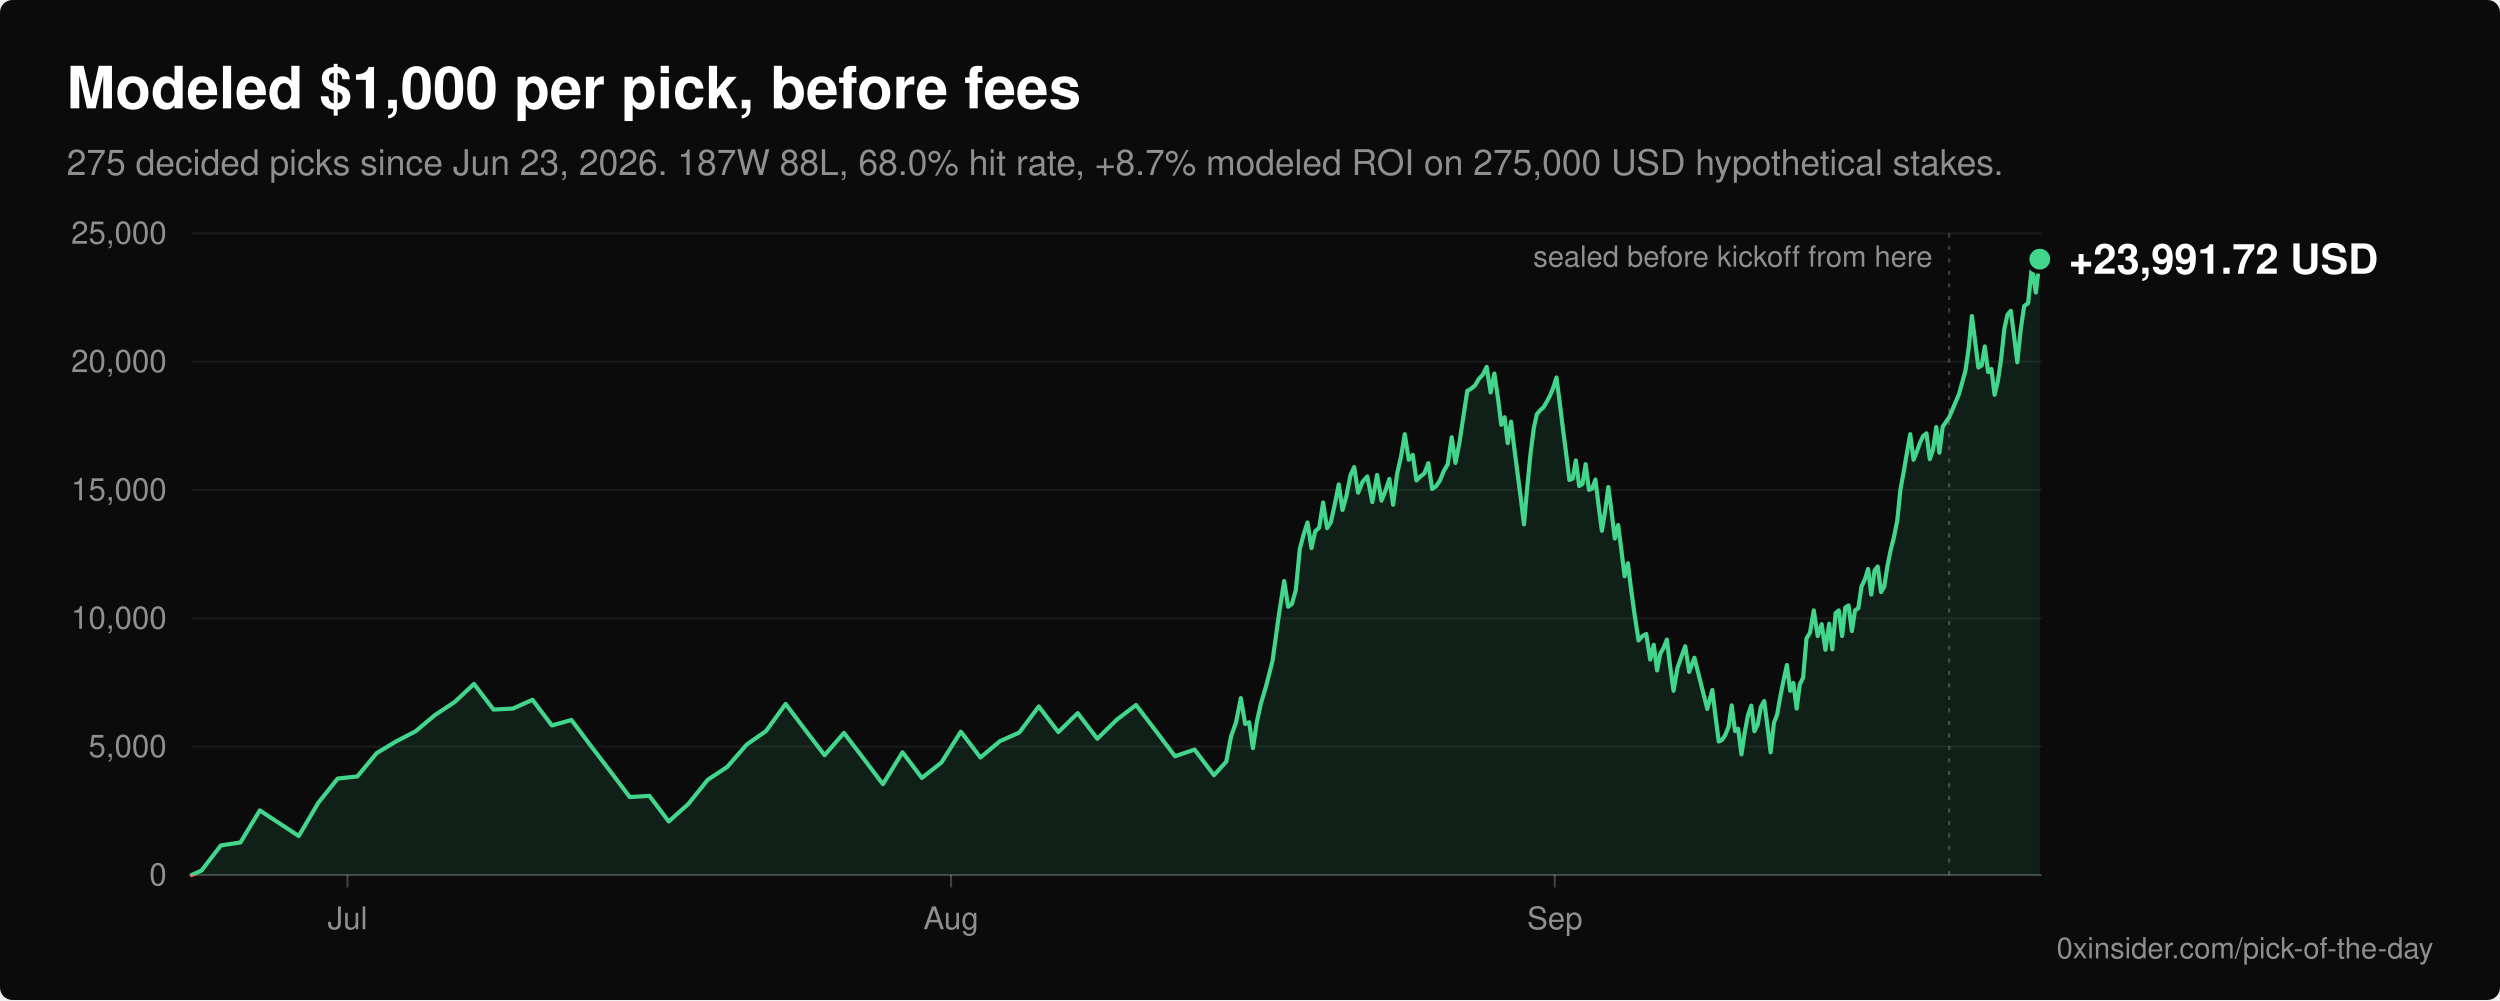
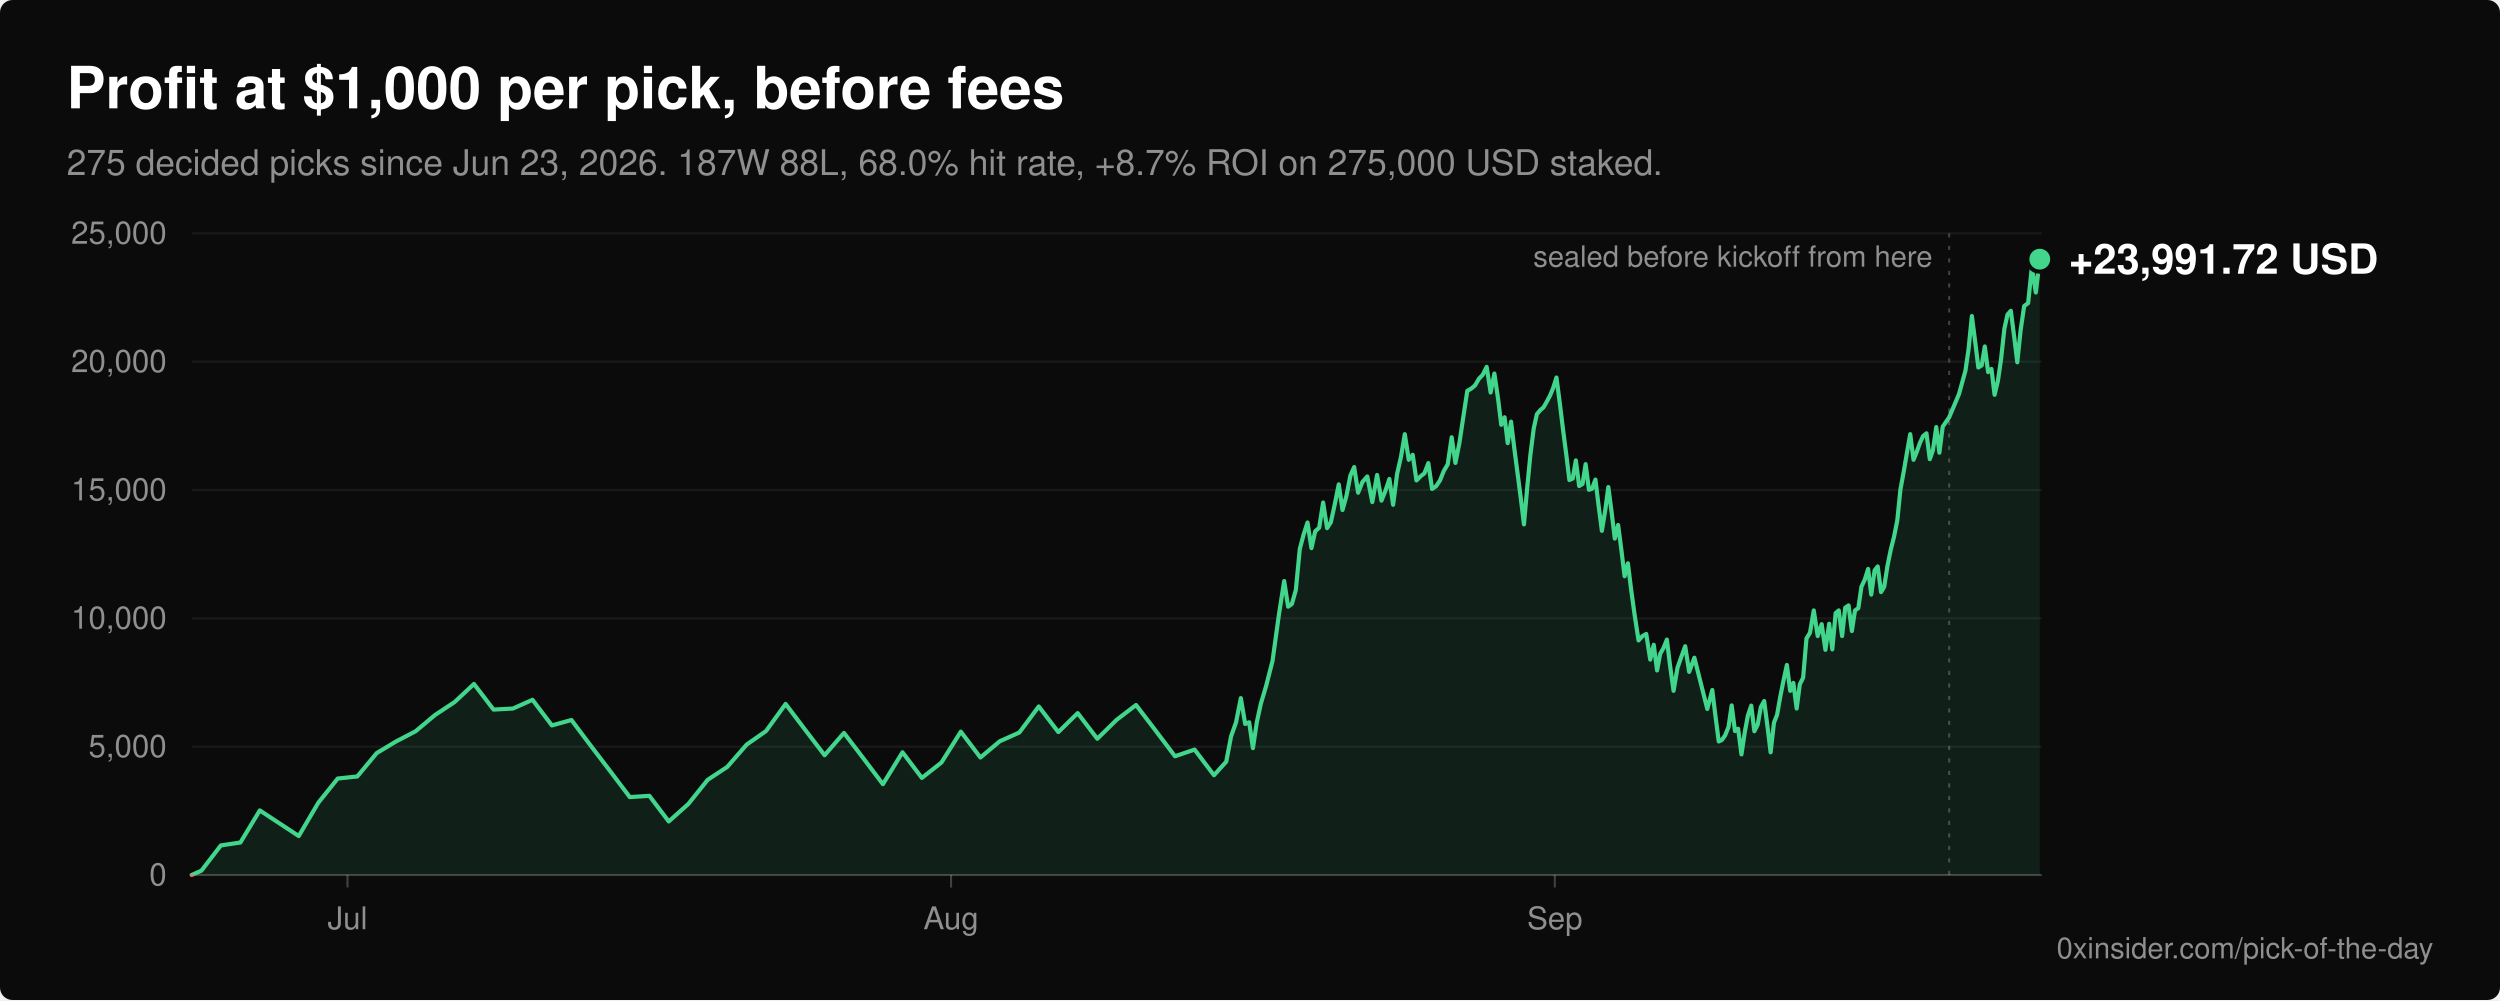
<svg xmlns="http://www.w3.org/2000/svg" viewBox="0 0 1200 480" width="1200" height="480" role="img" aria-labelledby="title desc" font-family="-apple-system, BlinkMacSystemFont, 'Segoe UI', Helvetica, Arial, sans-serif">
  <rect width="1200" height="480" rx="6" fill="#0b0b0b" />
-   <text x="32" y="52" fill="#ffffff" font-size="28" font-weight="600">Modeled $1,000 per pick, before fees</text>
-   <text x="32" y="84" fill="#8f8f8f" font-size="17">275 decided picks since Jun 23, 2026. 187W 88L, 68.0% hit rate, +8.7% modeled ROI on 275,000 USD hypothetical stakes.</text>
+   <text x="32" y="52" fill="#ffffff" font-size="28" font-weight="600">Profit at $1,000 per pick, before fees</text>
+   <text x="32" y="84" fill="#8f8f8f" font-size="17">275 decided picks since Jun 23, 2026. 187W 88L, 68.0% hit rate, +8.7% ROI on 275,000 USD staked.</text>
  <line x1="92" y1="420.0" x2="980" y2="420.0" stroke="#ffffff" stroke-opacity="0.22" stroke-width="1" />
  <text x="80" y="425.0" fill="#8f8f8f" font-size="15" text-anchor="end">0</text>
  <line x1="92" y1="358.4" x2="980" y2="358.4" stroke="#ffffff" stroke-opacity="0.06" stroke-width="1" />
  <text x="80" y="363.4" fill="#8f8f8f" font-size="15" text-anchor="end">5,000</text>
  <line x1="92" y1="296.8" x2="980" y2="296.8" stroke="#ffffff" stroke-opacity="0.06" stroke-width="1" />
  <text x="80" y="301.8" fill="#8f8f8f" font-size="15" text-anchor="end">10,000</text>
  <line x1="92" y1="235.2" x2="980" y2="235.2" stroke="#ffffff" stroke-opacity="0.06" stroke-width="1" />
  <text x="80" y="240.2" fill="#8f8f8f" font-size="15" text-anchor="end">15,000</text>
  <line x1="92" y1="173.6" x2="980" y2="173.6" stroke="#ffffff" stroke-opacity="0.06" stroke-width="1" />
  <text x="80" y="178.6" fill="#8f8f8f" font-size="15" text-anchor="end">20,000</text>
  <line x1="92" y1="112.0" x2="980" y2="112.0" stroke="#ffffff" stroke-opacity="0.06" stroke-width="1" />
  <text x="80" y="117.0" fill="#8f8f8f" font-size="15" text-anchor="end">25,000</text>
  <line x1="166.8" y1="420" x2="166.8" y2="426" stroke="#ffffff" stroke-opacity="0.22" stroke-width="1" />
  <text x="166.8" y="446" fill="#8f8f8f" font-size="15" text-anchor="middle">Jul</text>
  <line x1="456.5" y1="420" x2="456.5" y2="426" stroke="#ffffff" stroke-opacity="0.22" stroke-width="1" />
  <text x="456.5" y="446" fill="#8f8f8f" font-size="15" text-anchor="middle">Aug</text>
  <line x1="746.3" y1="420" x2="746.3" y2="426" stroke="#ffffff" stroke-opacity="0.22" stroke-width="1" />
  <text x="746.3" y="446" fill="#8f8f8f" font-size="15" text-anchor="middle">Sep</text>
  <defs>
    <clipPath id="above">
      <rect x="0" y="0" width="1200" height="420.0" />
    </clipPath>
    <clipPath id="below">
      <rect x="0" y="420.0" width="1200" height="60.0" />
    </clipPath>
  </defs>
  <path d="M92.0,420.0 L96.7,417.9 L106.0,405.8 L115.4,404.4 L124.7,389.0 L143.4,401.3 L152.8,385.3 L162.1,373.7 L171.5,372.7 L180.8,361.5 L190.1,355.9 L199.5,351.0 L208.8,343.2 L218.2,337.0 L227.5,328.3 L236.9,340.6 L246.2,340.1 L255.6,335.9 L264.9,348.2 L274.3,345.6 L283.6,358.0 L293.0,370.3 L302.3,382.6 L311.7,382.0 L321.0,394.3 L330.4,385.9 L339.7,374.3 L349.1,368.1 L358.4,357.4 L367.7,350.9 L377.1,337.9 L386.4,350.2 L395.8,362.5 L405.1,351.8 L414.5,364.1 L423.8,376.4 L433.2,361.1 L442.5,373.4 L451.9,366.0 L461.2,351.2 L470.6,363.6 L479.9,355.8 L489.3,351.6 L498.6,339.1 L508.0,351.4 L517.3,342.3 L526.7,354.6 L536.0,345.5 L545.3,338.4 L554.7,350.7 L564.0,363.0 L573.4,359.8 L582.7,372.1 L588.6,365.6 L590.9,353.5 L593.3,346.7 L595.6,335.1 L597.7,347.5 L599.6,346.7 L601.4,359.1 L603.3,346.5 L605.2,337.8 L607.7,329.4 L610.8,317.3 L613.9,294.9 L616.4,278.9 L618.3,291.2 L620.1,289.9 L622.0,283.2 L623.9,263.5 L625.7,256.7 L627.6,250.8 L629.5,263.1 L631.3,255.0 L633.2,253.3 L635.1,241.2 L637.0,253.5 L638.8,250.7 L640.7,242.0 L642.6,232.5 L644.4,244.8 L646.3,238.0 L648.2,228.2 L650.0,224.2 L651.9,236.5 L654.0,231.3 L656.3,228.7 L658.7,241.0 L661.0,228.0 L663.1,240.3 L665.0,235.6 L666.9,229.9 L668.7,242.3 L670.6,227.5 L672.5,219.1 L674.3,208.4 L676.2,220.7 L678.1,218.3 L679.9,230.6 L681.8,228.7 L683.7,227.2 L685.6,222.3 L687.4,234.7 L689.3,233.4 L691.2,230.6 L693.0,226.1 L694.9,222.9 L696.8,209.9 L698.6,222.2 L700.5,212.7 L702.4,200.1 L704.3,187.6 L706.1,186.6 L708.0,185.0 L709.9,181.8 L711.7,179.9 L713.6,176.1 L715.5,188.4 L717.3,179.3 L719.1,191.6 L720.6,203.9 L722.2,200.3 L723.7,212.7 L725.3,202.4 L726.8,214.7 L728.4,227.0 L730.0,239.3 L731.5,251.7 L733.1,233.6 L734.6,218.2 L736.2,205.6 L737.7,198.8 L739.3,196.9 L740.9,195.5 L742.4,192.9 L744.0,189.9 L745.5,186.3 L747.1,181.2 L748.7,193.5 L750.2,205.8 L751.8,218.1 L753.3,230.4 L754.9,229.7 L756.4,221.0 L758.0,233.3 L759.6,232.3 L761.1,222.8 L762.7,235.1 L764.2,234.6 L765.8,230.2 L767.3,242.5 L768.9,254.8 L770.5,245.0 L772.0,233.8 L773.6,246.1 L775.1,258.5 L776.7,252.0 L778.3,264.3 L779.8,276.6 L781.4,270.4 L782.9,282.7 L784.6,295.0 L786.5,307.4 L788.4,305.3 L790.2,304.3 L792.1,316.6 L793.8,309.5 L795.4,321.8 L796.9,313.8 L798.5,311.0 L800.1,307.0 L801.6,319.3 L803.3,331.6 L805.2,320.5 L807.1,315.1 L808.9,310.2 L810.8,322.5 L813.3,315.7 L816.4,328.0 L819.5,340.3 L821.9,331.2 L823.4,343.6 L825.0,355.9 L826.5,355.2 L828.1,352.9 L829.7,348.9 L831.2,338.6 L832.8,350.9 L834.3,349.8 L835.9,362.1 L837.5,351.4 L839.0,343.4 L840.6,338.7 L842.1,351.0 L843.7,347.8 L845.2,339.4 L846.8,336.5 L848.4,348.8 L849.9,361.1 L851.5,346.9 L853.0,343.1 L854.6,334.0 L856.1,326.6 L857.7,319.2 L859.3,331.6 L860.8,327.8 L862.4,340.1 L863.9,328.5 L865.5,325.3 L867.1,306.5 L868.8,303.7 L870.6,293.0 L872.5,305.3 L874.4,299.6 L876.2,311.9 L878.0,299.4 L879.5,311.7 L881.1,294.3 L882.6,293.0 L884.2,305.3 L885.7,291.7 L887.3,290.6 L888.9,302.9 L890.4,293.0 L892.0,291.9 L893.5,281.6 L895.1,278.2 L896.7,273.1 L898.2,285.4 L899.8,273.8 L901.3,271.9 L902.9,284.2 L904.4,281.7 L906.0,271.5 L907.6,263.7 L909.1,257.8 L910.7,249.8 L912.2,235.0 L913.8,226.3 L915.3,217.5 L916.9,208.4 L918.5,220.7 L920.0,217.0 L921.6,212.5 L923.1,209.3 L924.7,208.0 L926.3,220.4 L927.8,216.1 L929.4,205.0 L930.9,217.3 L932.5,204.8 L935.6,200.3 L940.3,189.2 L943.4,178.0 L944.9,167.7 L946.5,151.7 L948.1,164.1 L949.6,176.4 L951.2,175.4 L952.7,166.3 L954.3,178.6 L955.9,177.1 L957.4,189.5 L959.0,182.8 L960.5,172.5 L962.1,157.8 L963.6,151.0 L965.2,149.2 L966.8,161.6 L968.3,173.9 L969.9,158.5 L971.6,146.9 L973.5,145.5 L975.3,128.1 L977.2,140.4 L979.1,124.4 L979.1,420.0 Z" fill="#42d68c" fill-opacity="0.1" clip-path="url(#above)" />
  <polyline points="92.0,420.0 96.7,417.9 106.0,405.8 115.4,404.4 124.7,389.0 143.4,401.3 152.8,385.3 162.1,373.7 171.5,372.7 180.8,361.5 190.1,355.9 199.5,351.0 208.8,343.2 218.2,337.0 227.5,328.3 236.9,340.6 246.2,340.1 255.6,335.9 264.9,348.2 274.3,345.6 283.6,358.0 293.0,370.3 302.3,382.6 311.7,382.0 321.0,394.3 330.4,385.9 339.7,374.3 349.1,368.1 358.4,357.4 367.7,350.9 377.1,337.9 386.4,350.2 395.8,362.5 405.1,351.8 414.5,364.1 423.8,376.4 433.2,361.1 442.5,373.4 451.9,366.0 461.2,351.2 470.6,363.6 479.9,355.8 489.3,351.6 498.6,339.1 508.0,351.4 517.3,342.3 526.7,354.6 536.0,345.5 545.3,338.4 554.7,350.7 564.0,363.0 573.4,359.8 582.7,372.1 588.6,365.6 590.9,353.5 593.3,346.7 595.6,335.1 597.7,347.5 599.6,346.7 601.4,359.1 603.3,346.5 605.2,337.8 607.7,329.4 610.8,317.3 613.9,294.9 616.4,278.9 618.3,291.2 620.1,289.9 622.0,283.2 623.9,263.5 625.7,256.7 627.6,250.8 629.5,263.1 631.3,255.0 633.2,253.3 635.1,241.2 637.0,253.5 638.8,250.7 640.7,242.0 642.6,232.5 644.4,244.8 646.3,238.0 648.2,228.2 650.0,224.2 651.9,236.5 654.0,231.3 656.3,228.7 658.7,241.0 661.0,228.0 663.1,240.3 665.0,235.6 666.9,229.9 668.7,242.3 670.6,227.5 672.5,219.1 674.3,208.4 676.2,220.7 678.1,218.3 679.9,230.6 681.8,228.7 683.7,227.2 685.6,222.3 687.4,234.7 689.3,233.4 691.2,230.6 693.0,226.1 694.9,222.9 696.8,209.9 698.6,222.2 700.5,212.7 702.4,200.1 704.3,187.6 706.1,186.6 708.0,185.0 709.9,181.8 711.7,179.9 713.6,176.1 715.5,188.4 717.3,179.3 719.1,191.6 720.6,203.9 722.2,200.3 723.7,212.7 725.3,202.4 726.8,214.7 728.4,227.0 730.0,239.3 731.5,251.7 733.1,233.6 734.6,218.2 736.2,205.6 737.7,198.8 739.3,196.9 740.9,195.5 742.4,192.9 744.0,189.9 745.5,186.3 747.1,181.2 748.7,193.5 750.2,205.8 751.8,218.1 753.3,230.4 754.9,229.7 756.4,221.0 758.0,233.3 759.6,232.3 761.1,222.8 762.7,235.1 764.2,234.6 765.8,230.2 767.3,242.5 768.9,254.8 770.5,245.0 772.0,233.8 773.6,246.1 775.1,258.5 776.7,252.0 778.3,264.3 779.8,276.6 781.4,270.4 782.9,282.7 784.6,295.0 786.5,307.4 788.4,305.3 790.2,304.3 792.1,316.6 793.8,309.5 795.4,321.8 796.9,313.8 798.5,311.0 800.1,307.0 801.6,319.3 803.3,331.6 805.2,320.5 807.1,315.1 808.9,310.2 810.8,322.5 813.3,315.7 816.4,328.0 819.5,340.3 821.9,331.2 823.4,343.6 825.0,355.9 826.5,355.2 828.1,352.9 829.7,348.9 831.2,338.6 832.8,350.9 834.3,349.8 835.9,362.1 837.5,351.4 839.0,343.4 840.6,338.7 842.1,351.0 843.7,347.8 845.2,339.4 846.8,336.5 848.4,348.8 849.9,361.1 851.5,346.9 853.0,343.1 854.6,334.0 856.1,326.6 857.7,319.2 859.3,331.6 860.8,327.8 862.4,340.1 863.9,328.5 865.5,325.3 867.1,306.5 868.8,303.7 870.6,293.0 872.5,305.3 874.4,299.6 876.2,311.9 878.0,299.4 879.5,311.7 881.1,294.3 882.6,293.0 884.2,305.3 885.7,291.7 887.3,290.6 888.9,302.9 890.4,293.0 892.0,291.9 893.5,281.6 895.1,278.2 896.7,273.1 898.2,285.4 899.8,273.8 901.3,271.9 902.9,284.2 904.4,281.7 906.0,271.5 907.6,263.7 909.1,257.8 910.7,249.8 912.2,235.0 913.8,226.3 915.3,217.5 916.9,208.4 918.5,220.7 920.0,217.0 921.6,212.5 923.1,209.3 924.7,208.0 926.3,220.4 927.8,216.1 929.4,205.0 930.9,217.3 932.5,204.8 935.6,200.3 940.3,189.2 943.4,178.0 944.9,167.7 946.5,151.7 948.1,164.1 949.6,176.4 951.2,175.4 952.7,166.3 954.3,178.6 955.9,177.1 957.4,189.5 959.0,182.8 960.5,172.5 962.1,157.8 963.6,151.0 965.2,149.2 966.8,161.6 968.3,173.9 969.9,158.5 971.6,146.9 973.5,145.5 975.3,128.1 977.2,140.4 979.1,124.4" fill="none" stroke="#42d68c" stroke-width="2" stroke-linejoin="round" stroke-linecap="round" clip-path="url(#above)" />
  <path d="M92.0,420.0 L96.7,417.9 L106.0,405.8 L115.4,404.4 L124.7,389.0 L143.4,401.3 L152.8,385.3 L162.1,373.7 L171.5,372.7 L180.8,361.5 L190.1,355.9 L199.5,351.0 L208.8,343.2 L218.2,337.0 L227.5,328.3 L236.9,340.6 L246.2,340.1 L255.6,335.9 L264.9,348.2 L274.3,345.6 L283.6,358.0 L293.0,370.3 L302.3,382.6 L311.7,382.0 L321.0,394.3 L330.4,385.9 L339.7,374.3 L349.1,368.1 L358.4,357.4 L367.7,350.9 L377.1,337.9 L386.4,350.2 L395.8,362.5 L405.1,351.8 L414.5,364.1 L423.8,376.4 L433.2,361.1 L442.5,373.4 L451.9,366.0 L461.2,351.2 L470.6,363.6 L479.9,355.8 L489.3,351.6 L498.6,339.1 L508.0,351.4 L517.3,342.3 L526.7,354.6 L536.0,345.5 L545.3,338.4 L554.7,350.7 L564.0,363.0 L573.4,359.8 L582.7,372.1 L588.6,365.6 L590.9,353.5 L593.3,346.7 L595.6,335.1 L597.7,347.5 L599.6,346.7 L601.4,359.1 L603.3,346.5 L605.2,337.8 L607.7,329.4 L610.8,317.3 L613.9,294.9 L616.4,278.9 L618.3,291.2 L620.1,289.9 L622.0,283.2 L623.9,263.5 L625.7,256.7 L627.6,250.8 L629.5,263.1 L631.3,255.0 L633.2,253.3 L635.1,241.2 L637.0,253.5 L638.8,250.7 L640.7,242.0 L642.6,232.5 L644.4,244.8 L646.3,238.0 L648.2,228.2 L650.0,224.2 L651.9,236.5 L654.0,231.3 L656.3,228.7 L658.7,241.0 L661.0,228.0 L663.1,240.3 L665.0,235.6 L666.9,229.9 L668.7,242.3 L670.6,227.5 L672.5,219.1 L674.3,208.4 L676.2,220.7 L678.1,218.3 L679.9,230.6 L681.8,228.7 L683.7,227.2 L685.6,222.3 L687.4,234.7 L689.3,233.4 L691.2,230.6 L693.0,226.1 L694.9,222.9 L696.8,209.9 L698.6,222.2 L700.5,212.7 L702.4,200.1 L704.3,187.6 L706.1,186.6 L708.0,185.0 L709.9,181.8 L711.7,179.9 L713.6,176.1 L715.5,188.4 L717.3,179.3 L719.1,191.6 L720.6,203.9 L722.2,200.3 L723.7,212.7 L725.3,202.4 L726.8,214.7 L728.4,227.0 L730.0,239.3 L731.5,251.7 L733.1,233.6 L734.6,218.2 L736.2,205.6 L737.7,198.8 L739.3,196.9 L740.9,195.5 L742.4,192.9 L744.0,189.9 L745.5,186.3 L747.1,181.2 L748.7,193.5 L750.2,205.8 L751.8,218.1 L753.3,230.4 L754.9,229.7 L756.4,221.0 L758.0,233.3 L759.6,232.3 L761.1,222.8 L762.7,235.1 L764.2,234.6 L765.8,230.2 L767.3,242.5 L768.9,254.8 L770.5,245.0 L772.0,233.8 L773.6,246.1 L775.1,258.5 L776.7,252.0 L778.3,264.3 L779.8,276.6 L781.4,270.4 L782.9,282.7 L784.6,295.0 L786.5,307.4 L788.4,305.3 L790.2,304.3 L792.1,316.6 L793.8,309.5 L795.4,321.8 L796.9,313.8 L798.5,311.0 L800.1,307.0 L801.6,319.3 L803.3,331.6 L805.2,320.5 L807.1,315.1 L808.9,310.2 L810.8,322.5 L813.3,315.7 L816.4,328.0 L819.5,340.3 L821.9,331.2 L823.4,343.6 L825.0,355.9 L826.5,355.2 L828.1,352.9 L829.7,348.9 L831.2,338.6 L832.8,350.9 L834.3,349.8 L835.9,362.1 L837.5,351.4 L839.0,343.4 L840.6,338.7 L842.1,351.0 L843.7,347.8 L845.2,339.4 L846.8,336.5 L848.4,348.8 L849.9,361.1 L851.5,346.9 L853.0,343.1 L854.6,334.0 L856.1,326.6 L857.7,319.2 L859.3,331.6 L860.8,327.8 L862.4,340.1 L863.9,328.5 L865.5,325.3 L867.1,306.5 L868.8,303.7 L870.6,293.0 L872.5,305.3 L874.4,299.6 L876.2,311.9 L878.0,299.4 L879.5,311.7 L881.1,294.3 L882.6,293.0 L884.2,305.3 L885.7,291.7 L887.3,290.6 L888.9,302.9 L890.4,293.0 L892.0,291.9 L893.5,281.6 L895.1,278.2 L896.7,273.1 L898.2,285.4 L899.8,273.8 L901.3,271.9 L902.9,284.2 L904.4,281.7 L906.0,271.5 L907.6,263.7 L909.1,257.8 L910.7,249.8 L912.2,235.0 L913.8,226.3 L915.3,217.5 L916.9,208.4 L918.5,220.7 L920.0,217.0 L921.6,212.5 L923.1,209.3 L924.7,208.0 L926.3,220.4 L927.8,216.1 L929.4,205.0 L930.9,217.3 L932.5,204.8 L935.6,200.3 L940.3,189.2 L943.4,178.0 L944.9,167.7 L946.5,151.7 L948.1,164.1 L949.6,176.4 L951.2,175.4 L952.7,166.3 L954.3,178.6 L955.9,177.1 L957.4,189.5 L959.0,182.8 L960.5,172.5 L962.1,157.8 L963.6,151.0 L965.2,149.2 L966.8,161.6 L968.3,173.9 L969.9,158.5 L971.6,146.9 L973.5,145.5 L975.3,128.1 L977.2,140.4 L979.1,124.4 L979.1,420.0 Z" fill="#ff6467" fill-opacity="0.1" clip-path="url(#below)" />
  <polyline points="92.0,420.0 96.7,417.9 106.0,405.8 115.4,404.4 124.7,389.0 143.4,401.3 152.8,385.3 162.1,373.7 171.5,372.7 180.8,361.5 190.1,355.9 199.5,351.0 208.8,343.2 218.2,337.0 227.5,328.3 236.9,340.6 246.2,340.1 255.6,335.9 264.9,348.2 274.3,345.6 283.6,358.0 293.0,370.3 302.3,382.6 311.7,382.0 321.0,394.3 330.4,385.9 339.7,374.3 349.1,368.1 358.4,357.4 367.7,350.9 377.1,337.9 386.4,350.2 395.8,362.5 405.1,351.8 414.5,364.1 423.8,376.4 433.2,361.1 442.5,373.4 451.9,366.0 461.2,351.2 470.6,363.6 479.9,355.8 489.3,351.6 498.6,339.1 508.0,351.4 517.3,342.3 526.7,354.6 536.0,345.5 545.3,338.4 554.7,350.7 564.0,363.0 573.4,359.8 582.7,372.1 588.6,365.6 590.9,353.5 593.3,346.7 595.6,335.1 597.7,347.5 599.6,346.7 601.4,359.1 603.3,346.5 605.2,337.8 607.7,329.4 610.8,317.3 613.9,294.9 616.4,278.9 618.3,291.2 620.1,289.9 622.0,283.2 623.9,263.5 625.7,256.7 627.6,250.8 629.5,263.1 631.3,255.0 633.2,253.3 635.1,241.2 637.0,253.5 638.8,250.7 640.7,242.0 642.6,232.5 644.4,244.8 646.3,238.0 648.2,228.2 650.0,224.2 651.9,236.5 654.0,231.3 656.3,228.7 658.7,241.0 661.0,228.0 663.1,240.3 665.0,235.6 666.9,229.9 668.7,242.3 670.6,227.5 672.5,219.1 674.3,208.4 676.2,220.7 678.1,218.3 679.9,230.6 681.8,228.7 683.7,227.2 685.6,222.3 687.4,234.7 689.3,233.4 691.2,230.6 693.0,226.1 694.9,222.9 696.8,209.9 698.6,222.2 700.5,212.7 702.4,200.1 704.3,187.6 706.1,186.6 708.0,185.0 709.9,181.8 711.7,179.9 713.6,176.1 715.5,188.4 717.3,179.3 719.1,191.6 720.6,203.9 722.2,200.3 723.7,212.7 725.3,202.4 726.8,214.7 728.4,227.0 730.0,239.3 731.5,251.7 733.1,233.6 734.6,218.2 736.2,205.6 737.7,198.8 739.3,196.9 740.9,195.5 742.4,192.9 744.0,189.9 745.5,186.3 747.1,181.2 748.7,193.5 750.2,205.8 751.8,218.1 753.3,230.4 754.9,229.7 756.4,221.0 758.0,233.3 759.6,232.3 761.1,222.8 762.7,235.1 764.2,234.6 765.8,230.2 767.3,242.5 768.9,254.8 770.5,245.0 772.0,233.8 773.6,246.1 775.1,258.5 776.7,252.0 778.3,264.3 779.8,276.6 781.4,270.4 782.9,282.7 784.6,295.0 786.5,307.4 788.4,305.3 790.2,304.3 792.1,316.6 793.8,309.5 795.4,321.8 796.9,313.8 798.5,311.0 800.1,307.0 801.6,319.3 803.3,331.6 805.2,320.5 807.1,315.1 808.9,310.2 810.8,322.5 813.3,315.7 816.4,328.0 819.5,340.3 821.9,331.2 823.4,343.6 825.0,355.9 826.5,355.2 828.1,352.9 829.7,348.9 831.2,338.6 832.8,350.9 834.3,349.8 835.9,362.1 837.5,351.4 839.0,343.4 840.6,338.7 842.1,351.0 843.7,347.8 845.2,339.4 846.8,336.5 848.4,348.8 849.9,361.1 851.5,346.9 853.0,343.1 854.6,334.0 856.1,326.6 857.7,319.2 859.3,331.6 860.8,327.8 862.4,340.1 863.9,328.5 865.5,325.3 867.1,306.5 868.8,303.7 870.6,293.0 872.5,305.3 874.4,299.6 876.2,311.9 878.0,299.4 879.5,311.7 881.1,294.3 882.6,293.0 884.2,305.3 885.7,291.7 887.3,290.6 888.9,302.9 890.4,293.0 892.0,291.9 893.5,281.6 895.1,278.2 896.7,273.1 898.2,285.4 899.8,273.8 901.3,271.9 902.9,284.2 904.4,281.7 906.0,271.5 907.6,263.7 909.1,257.8 910.7,249.8 912.2,235.0 913.8,226.3 915.3,217.5 916.9,208.4 918.5,220.7 920.0,217.0 921.6,212.5 923.1,209.3 924.7,208.0 926.3,220.4 927.8,216.1 929.4,205.0 930.9,217.3 932.5,204.8 935.6,200.3 940.3,189.2 943.4,178.0 944.9,167.7 946.5,151.7 948.1,164.1 949.6,176.4 951.2,175.4 952.7,166.3 954.3,178.6 955.9,177.1 957.4,189.5 959.0,182.8 960.5,172.5 962.1,157.8 963.6,151.0 965.2,149.2 966.8,161.6 968.3,173.9 969.9,158.5 971.6,146.9 973.5,145.5 975.3,128.1 977.2,140.4 979.1,124.4" fill="none" stroke="#ff6467" stroke-width="2" stroke-linejoin="round" stroke-linecap="round" clip-path="url(#below)" />
  <line x1="935.6" y1="112" x2="935.6" y2="420" stroke="#ffffff" stroke-opacity="0.22" stroke-width="1" stroke-dasharray="2 4" />
  <text x="927.6" y="128" fill="#8f8f8f" font-size="14" text-anchor="end">sealed before kickoff from here</text>
  <circle cx="979.1" cy="124.4" r="6" fill="#42d68c" stroke="#0b0b0b" stroke-width="2" />
  <text x="993.1" y="131.4" fill="#ffffff" font-size="20" font-weight="600">+23,991.72 USD</text>
  <text x="1168" y="460" fill="#8f8f8f" font-size="14" text-anchor="end">0xinsider.com/pick-of-the-day</text>
</svg>
